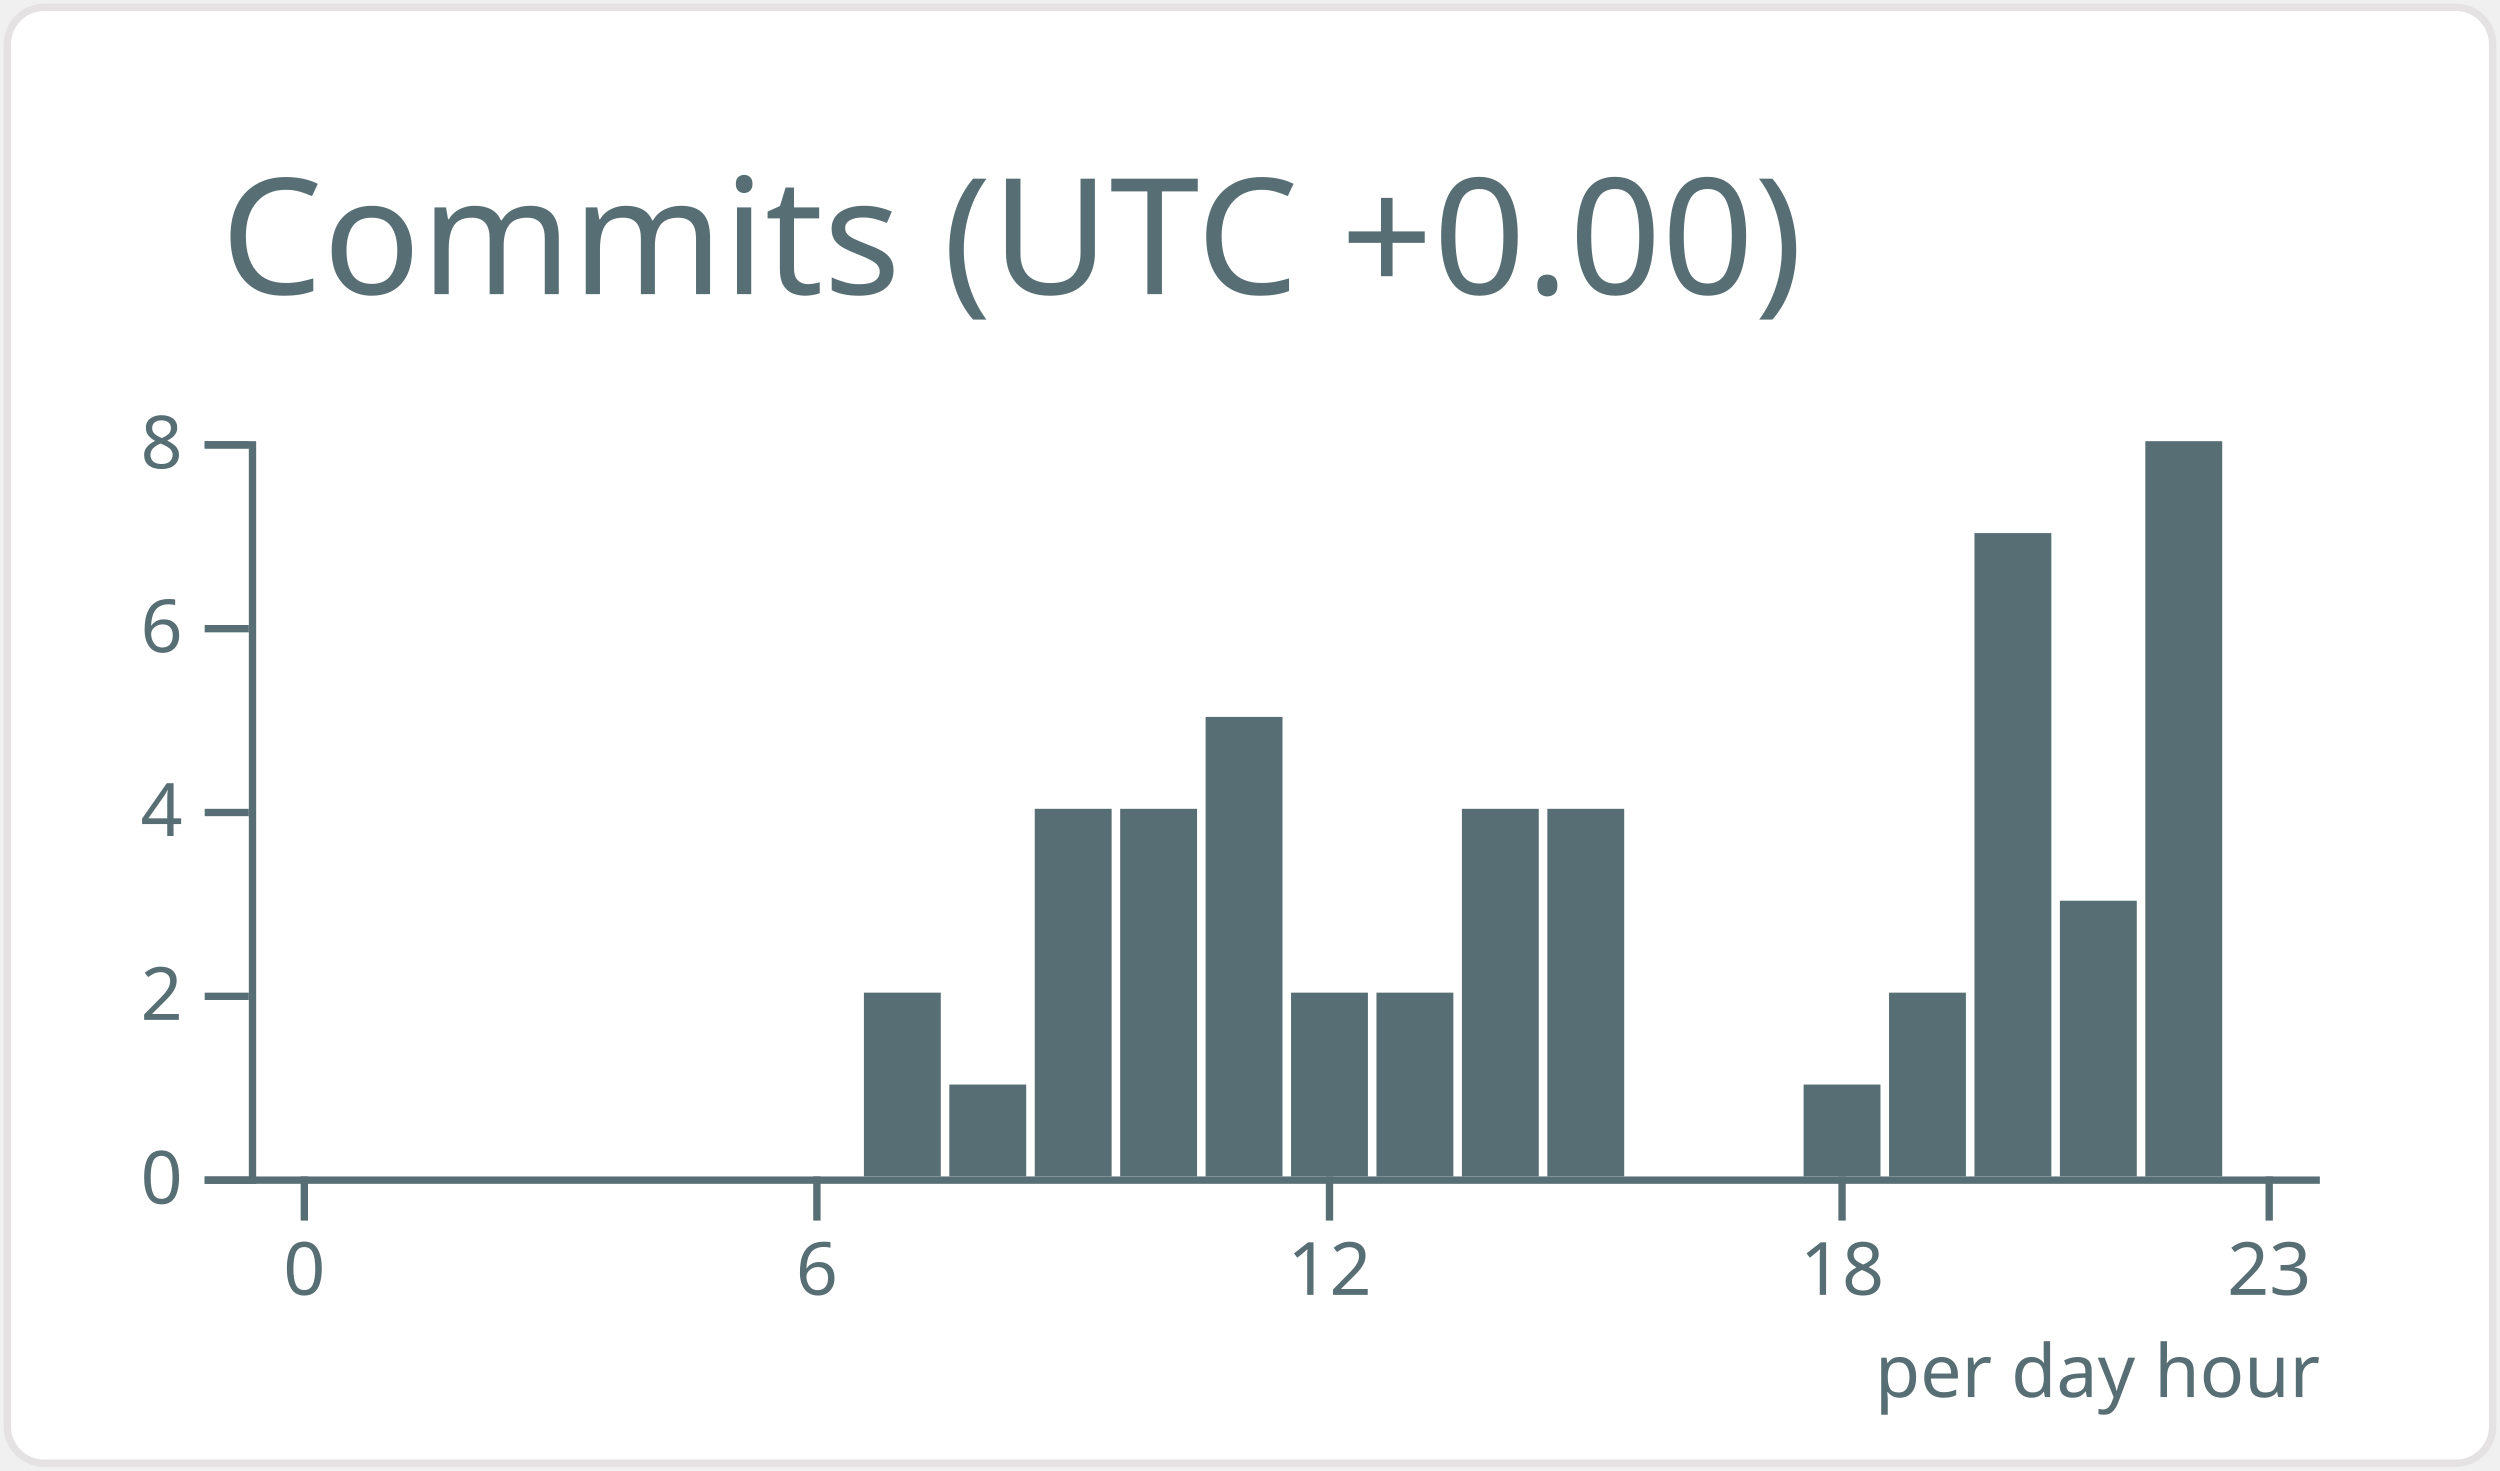
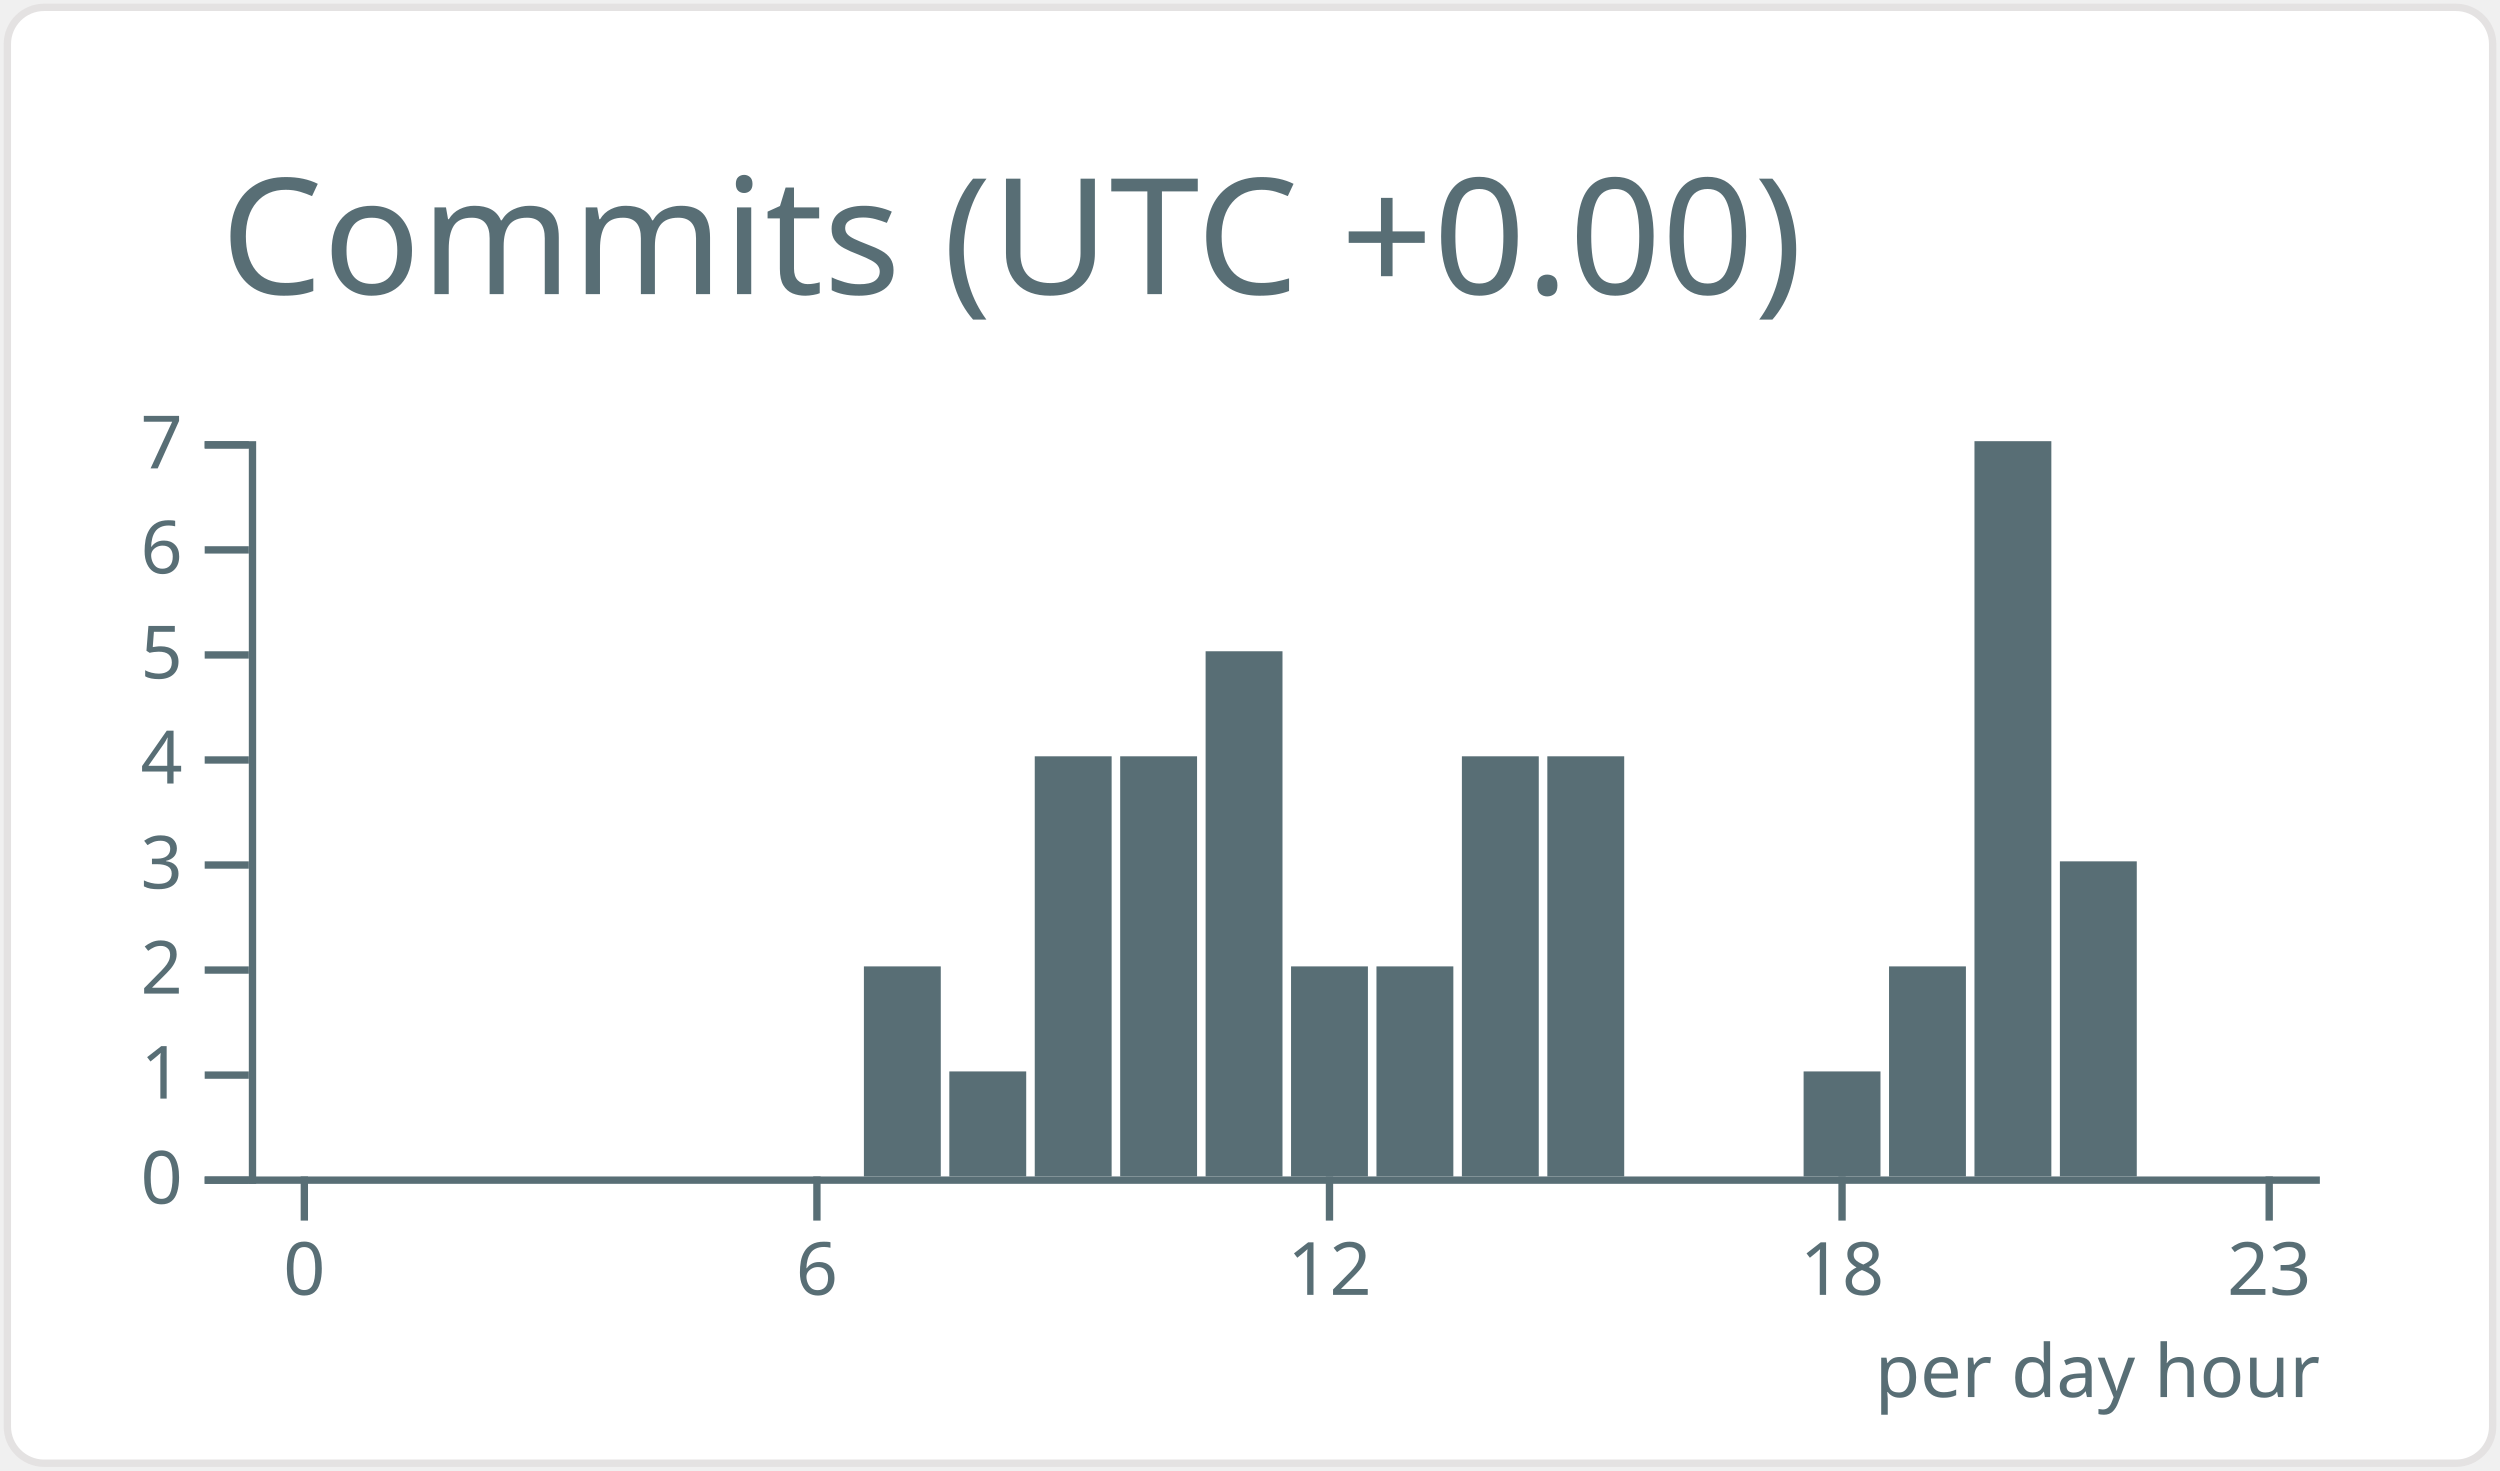
<svg xmlns="http://www.w3.org/2000/svg" width="340" height="200" viewBox="0 0 340 200">
  <style>* {
          font-family: 'Segoe UI', Ubuntu, "Helvetica Neue", Sans-Serif
        }</style>
  <rect x="1" y="1" rx="5" ry="5" height="99%" width="99.412%" stroke="#e4e2e2" stroke-width="1" fill="#ffffff" stroke-opacity="1" />
  <text x="30" y="40" style="font-size: 22px; fill: #586e75;">Commits (UTC +0.00)</text>
  <g transform="translate(0,40)">
    <g color="#586e75" transform="translate(35,20)">
      <g color="#586e75" transform="translate(0,100)" fill="none" font-size="10" font-family="sans-serif" text-anchor="middle">
        <path class="domain" stroke="currentColor" d="M-1.162,0.5H280.5" />
        <g class="tick" opacity="1" transform="translate(6.390041,0)">
          <line stroke="currentColor" y2="6" />
          <text fill="currentColor" y="9" dy="0.71em">0</text>
        </g>
        <g class="tick" opacity="1" transform="translate(76.09959,0)">
          <line stroke="currentColor" y2="6" />
          <text fill="currentColor" y="9" dy="0.71em">6</text>
        </g>
        <g class="tick" opacity="1" transform="translate(145.8091,0)">
          <line stroke="currentColor" y2="6" />
          <text fill="currentColor" y="9" dy="0.71em">12</text>
        </g>
        <g class="tick" opacity="1" transform="translate(215.5187,0)">
          <line stroke="currentColor" y2="6" />
          <text fill="currentColor" y="9" dy="0.71em">18</text>
        </g>
        <g class="tick" opacity="1" transform="translate(273.61,0)">
          <line stroke="currentColor" y2="6" />
          <text fill="currentColor" y="9" dy="0.71em">23</text>
        </g>
      </g>
      <g color="#586e75" transform="translate(-1.161826,0)" fill="none" font-size="10" font-family="sans-serif" text-anchor="end">
        <path class="domain" stroke="currentColor" d="M-6,100.5H0.5V0.5H-6" />
        <g class="tick" opacity="1" transform="translate(0,100.5)">
          <line stroke="currentColor" x2="-6" />
          <text fill="currentColor" x="-9" dy="0.32em">0</text>
        </g>
-         <g class="tick" opacity="1" transform="translate(0,75.5)">
+         <g class="tick" opacity="1" transform="translate(0,86.21429)">
+           <line stroke="currentColor" x2="-6" />
+           <text fill="currentColor" x="-9" dy="0.32em">1</text>
+         </g>
+         <g class="tick" opacity="1" transform="translate(0,71.92857)">
          <line stroke="currentColor" x2="-6" />
          <text fill="currentColor" x="-9" dy="0.32em">2</text>
        </g>
-         <g class="tick" opacity="1" transform="translate(0,50.5)">
+         <g class="tick" opacity="1" transform="translate(0,57.64286)">
+           <line stroke="currentColor" x2="-6" />
+           <text fill="currentColor" x="-9" dy="0.32em">3</text>
+         </g>
+         <g class="tick" opacity="1" transform="translate(0,43.35714)">
          <line stroke="currentColor" x2="-6" />
          <text fill="currentColor" x="-9" dy="0.32em">4</text>
        </g>
-         <g class="tick" opacity="1" transform="translate(0,25.5)">
+         <g class="tick" opacity="1" transform="translate(0,29.07143)">
+           <line stroke="currentColor" x2="-6" />
+           <text fill="currentColor" x="-9" dy="0.32em">5</text>
+         </g>
+         <g class="tick" opacity="1" transform="translate(0,14.78571)">
          <line stroke="currentColor" x2="-6" />
          <text fill="currentColor" x="-9" dy="0.32em">6</text>
        </g>
        <g class="tick" opacity="1" transform="translate(0,0.5)">
          <line stroke="currentColor" x2="-6" />
-           <text fill="currentColor" x="-9" dy="0.32em">8</text>
+           <text fill="currentColor" x="-9" dy="0.32em">7</text>
        </g>
      </g>
      <rect class="bar" fill="#586e75" x="1.162" y="100" width="10.456" height="0" />
      <rect class="bar" fill="#586e75" x="12.78" y="100" width="10.456" height="0" />
      <rect class="bar" fill="#586e75" x="24.398" y="100" width="10.456" height="0" />
      <rect class="bar" fill="#586e75" x="36.017" y="100" width="10.456" height="0" />
      <rect class="bar" fill="#586e75" x="47.635" y="100" width="10.456" height="0" />
      <rect class="bar" fill="#586e75" x="59.253" y="100" width="10.456" height="0" />
      <rect class="bar" fill="#586e75" x="70.871" y="100" width="10.456" height="0" />
-       <rect class="bar" fill="#586e75" x="82.49" y="75" width="10.456" height="25" />
-       <rect class="bar" fill="#586e75" x="94.108" y="87.5" width="10.456" height="12.5" />
-       <rect class="bar" fill="#586e75" x="105.726" y="50" width="10.456" height="50" />
-       <rect class="bar" fill="#586e75" x="117.344" y="50" width="10.456" height="50" />
-       <rect class="bar" fill="#586e75" x="128.963" y="37.5" width="10.456" height="62.5" />
-       <rect class="bar" fill="#586e75" x="140.581" y="75" width="10.456" height="25" />
-       <rect class="bar" fill="#586e75" x="152.199" y="75" width="10.456" height="25" />
-       <rect class="bar" fill="#586e75" x="163.817" y="50" width="10.456" height="50" />
-       <rect class="bar" fill="#586e75" x="175.436" y="50" width="10.456" height="50" />
+       <rect class="bar" fill="#586e75" x="82.49" y="71.429" width="10.456" height="28.571" />
+       <rect class="bar" fill="#586e75" x="94.108" y="85.714" width="10.456" height="14.286" />
+       <rect class="bar" fill="#586e75" x="105.726" y="42.857" width="10.456" height="57.143" />
+       <rect class="bar" fill="#586e75" x="117.344" y="42.857" width="10.456" height="57.143" />
+       <rect class="bar" fill="#586e75" x="128.963" y="28.571" width="10.456" height="71.429" />
+       <rect class="bar" fill="#586e75" x="140.581" y="71.429" width="10.456" height="28.571" />
+       <rect class="bar" fill="#586e75" x="152.199" y="71.429" width="10.456" height="28.571" />
+       <rect class="bar" fill="#586e75" x="163.817" y="42.857" width="10.456" height="57.143" />
+       <rect class="bar" fill="#586e75" x="175.436" y="42.857" width="10.456" height="57.143" />
      <rect class="bar" fill="#586e75" x="187.054" y="100" width="10.456" height="0" />
      <rect class="bar" fill="#586e75" x="198.672" y="100" width="10.456" height="0" />
-       <rect class="bar" fill="#586e75" x="210.29" y="87.5" width="10.456" height="12.5" />
-       <rect class="bar" fill="#586e75" x="221.909" y="75" width="10.456" height="25" />
-       <rect class="bar" fill="#586e75" x="233.527" y="12.5" width="10.456" height="87.5" />
-       <rect class="bar" fill="#586e75" x="245.145" y="62.5" width="10.456" height="37.5" />
-       <rect class="bar" fill="#586e75" x="256.763" y="0" width="10.456" height="100" />
+       <rect class="bar" fill="#586e75" x="210.29" y="85.714" width="10.456" height="14.286" />
+       <rect class="bar" fill="#586e75" x="221.909" y="71.429" width="10.456" height="28.571" />
+       <rect class="bar" fill="#586e75" x="233.527" y="0" width="10.456" height="100" />
+       <rect class="bar" fill="#586e75" x="245.145" y="57.143" width="10.456" height="42.857" />
+       <rect class="bar" fill="#586e75" x="256.763" y="100" width="10.456" height="0" />
      <rect class="bar" fill="#586e75" x="268.382" y="100" width="10.456" height="0" />
      <g>
        <text y="130" x="220" style="fill: #586e75; font-size: 10px;">per day hour</text>
      </g>
    </g>
  </g>
</svg>
